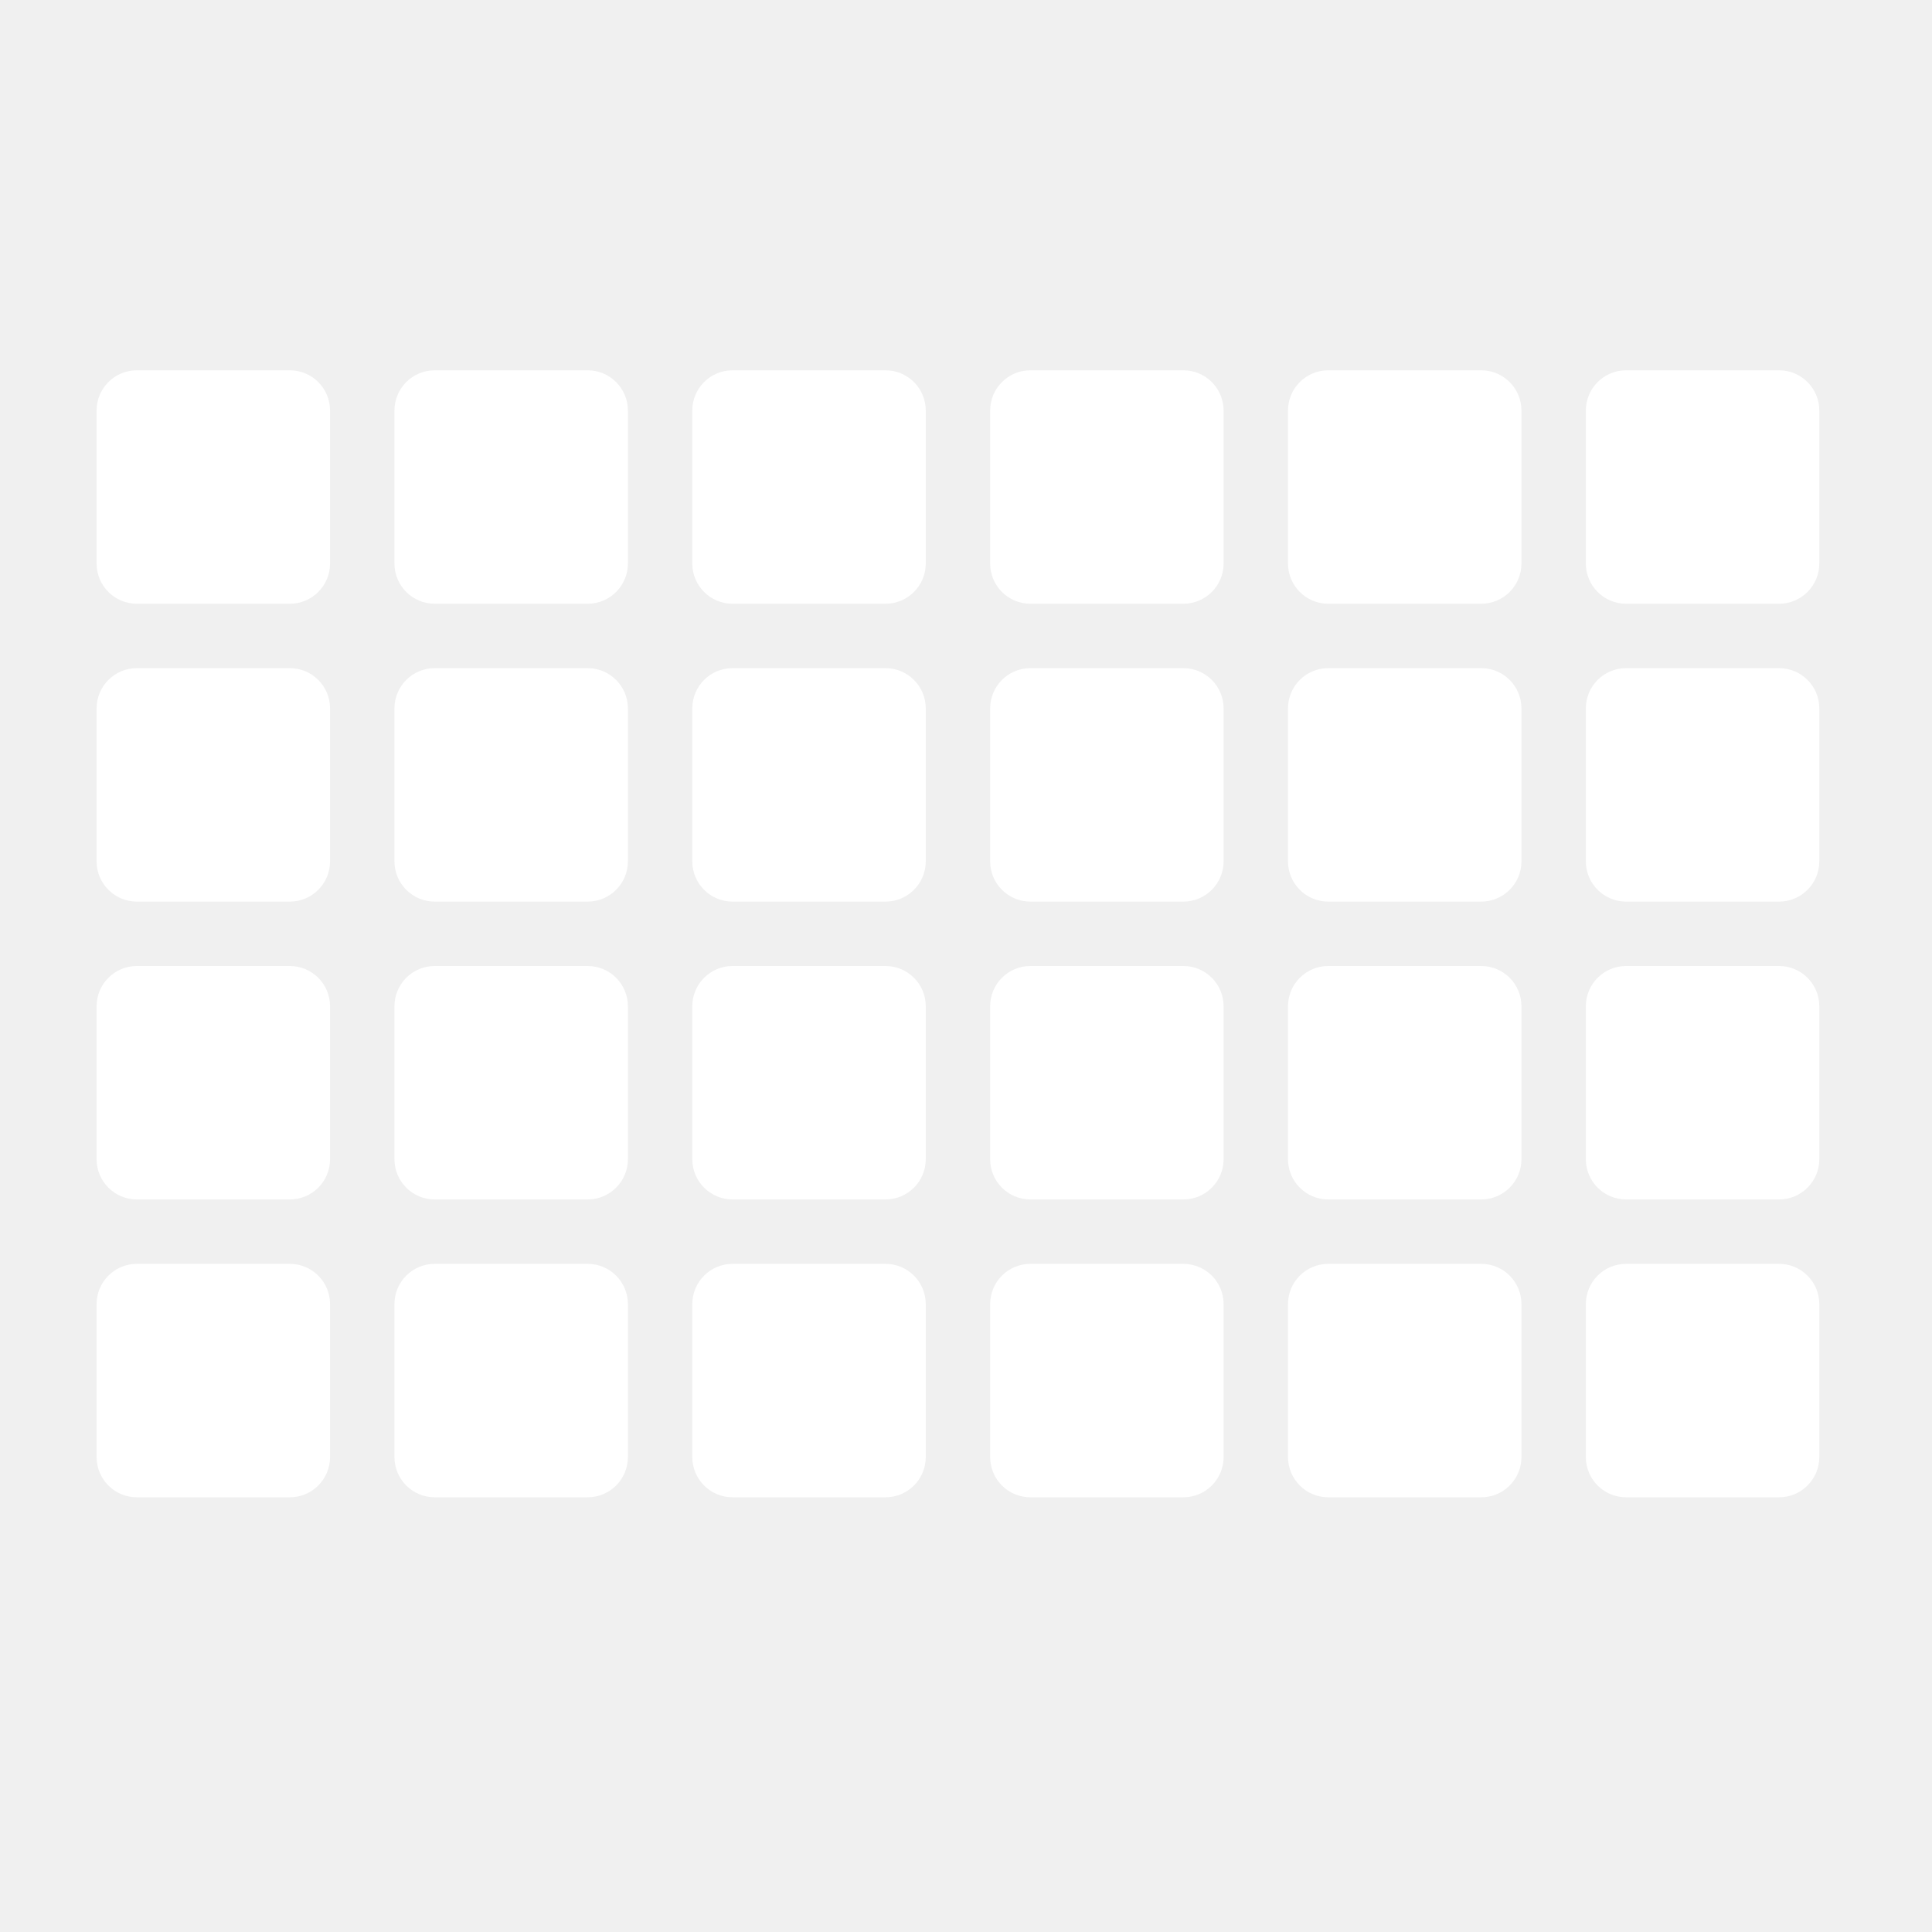
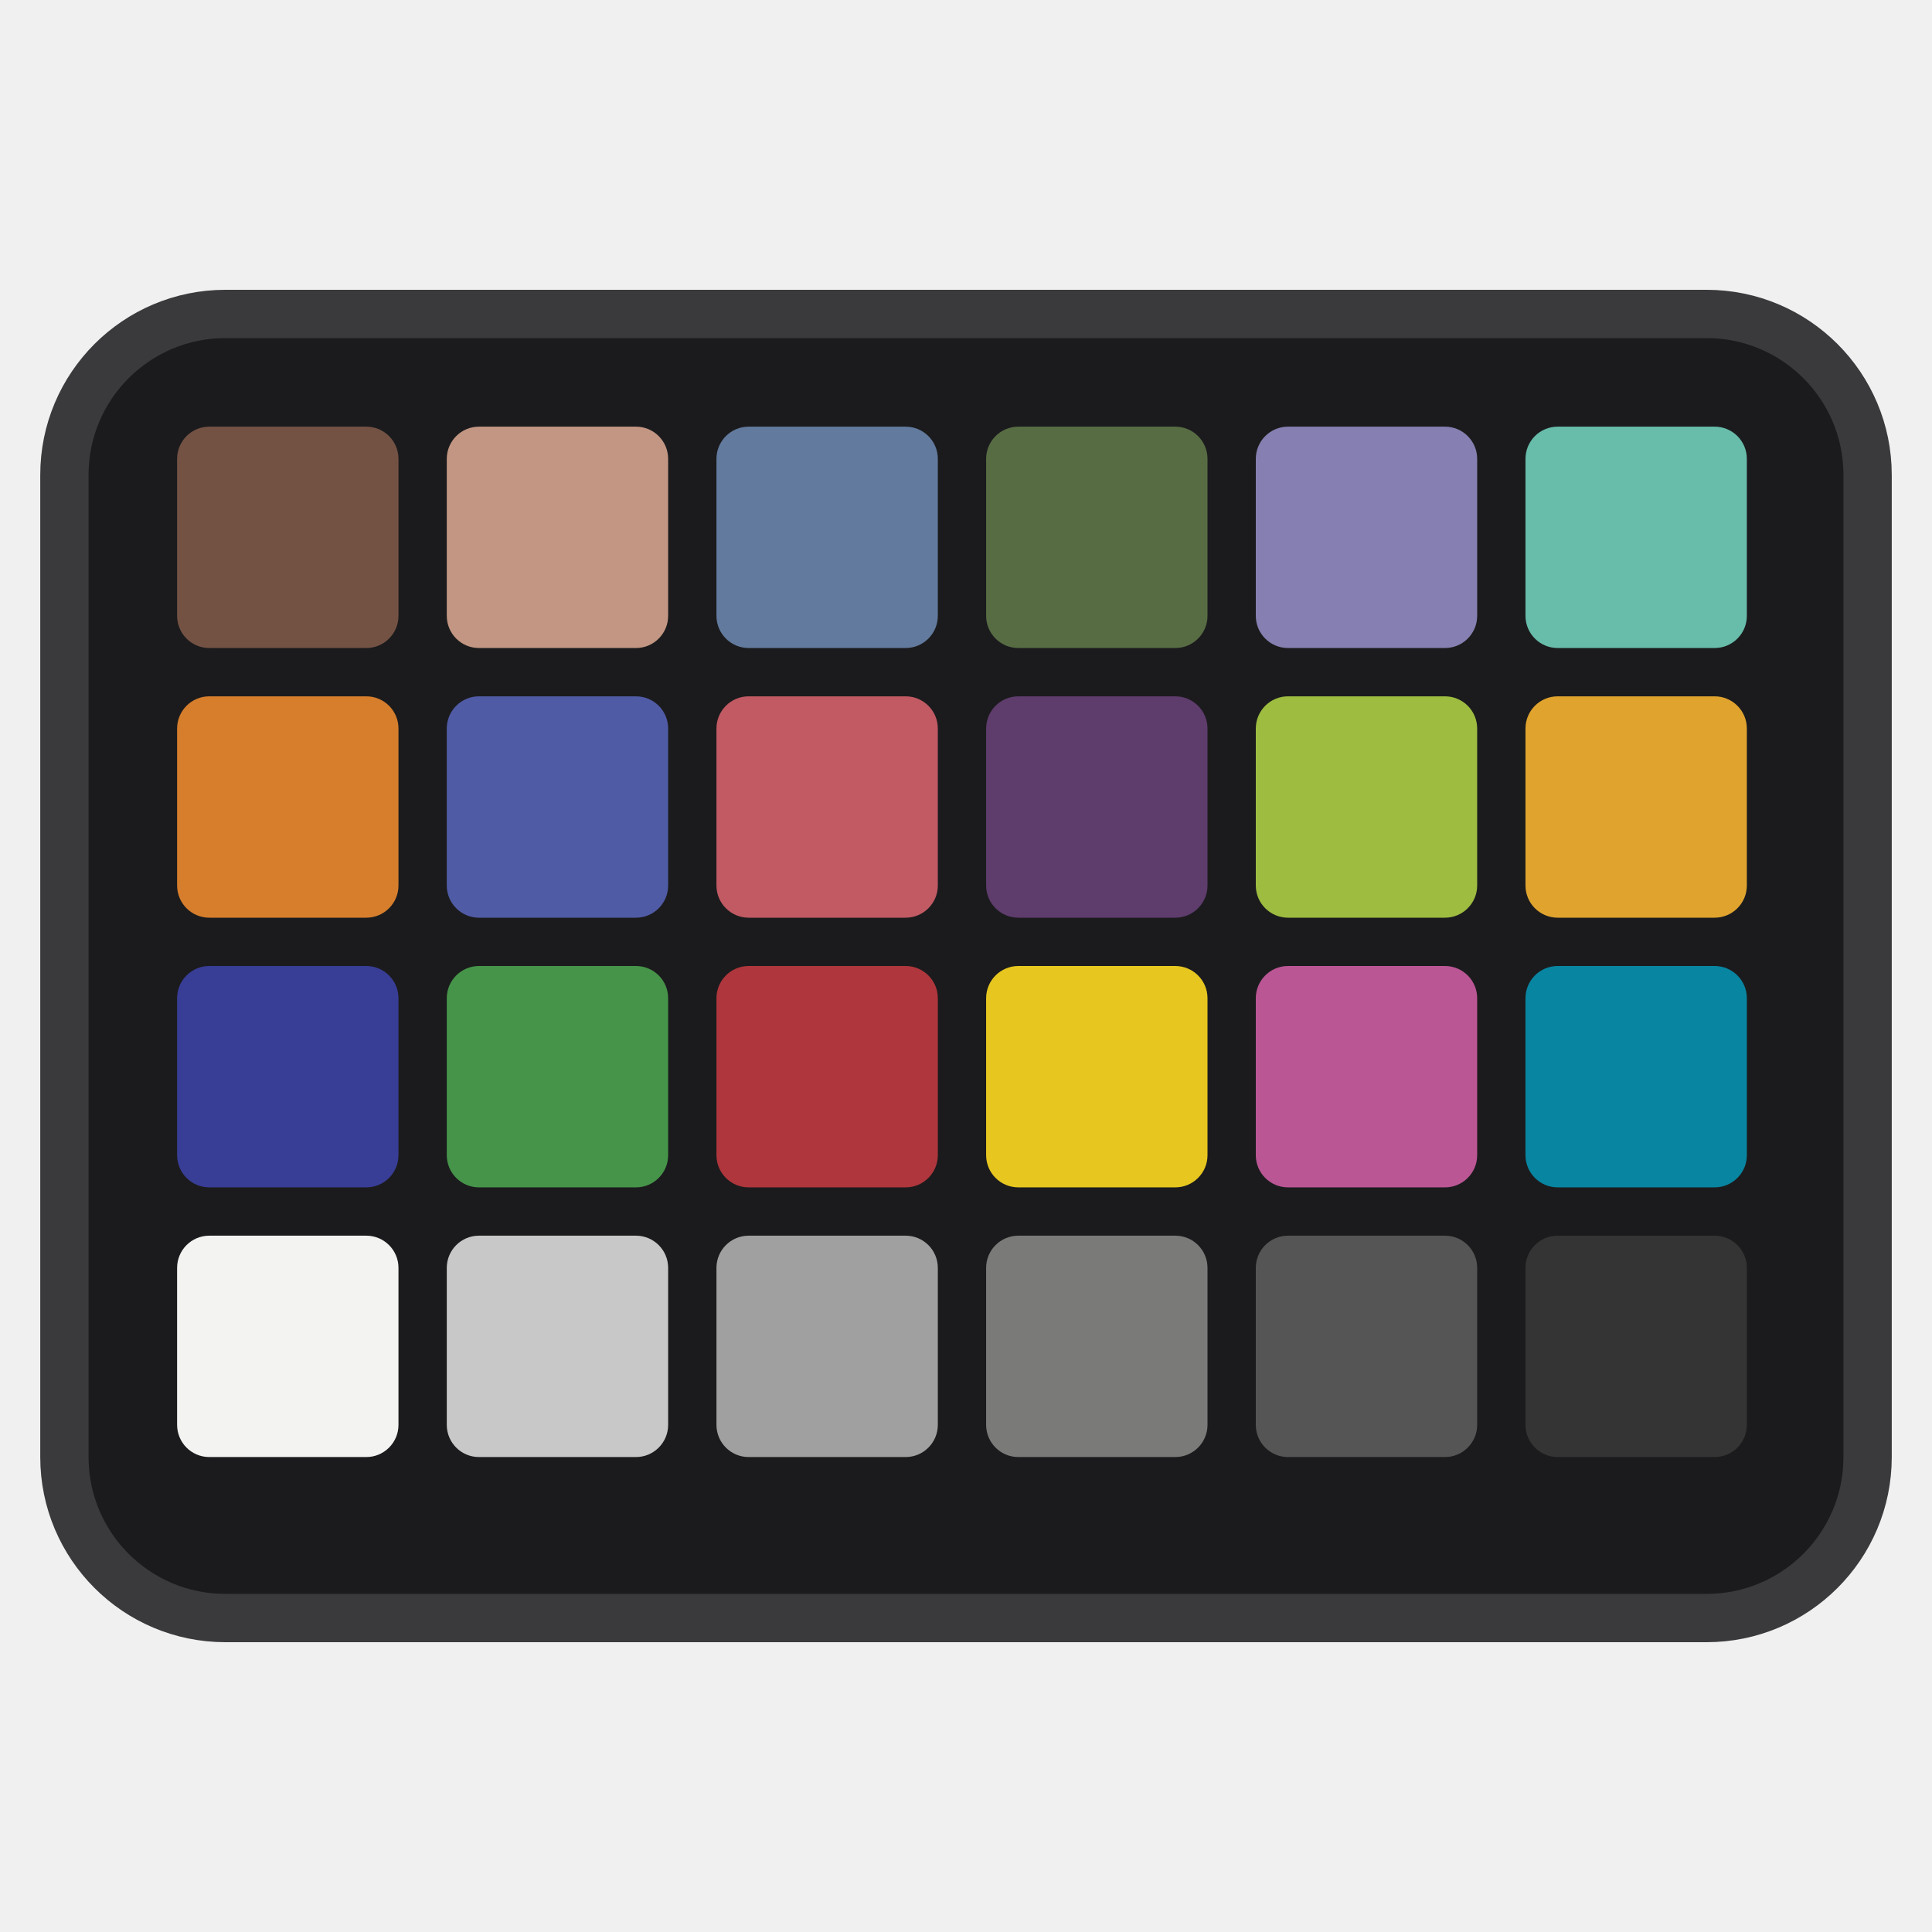
- <svg xmlns="http://www.w3.org/2000/svg" viewBox="0 0 24 24" fill="#ffffff">
-   <rect x="1.20" y="4.60" width="2.9" height="2.9" rx="0.5" />
-   <rect x="4.90" y="4.60" width="2.9" height="2.9" rx="0.5" />
-   <rect x="8.60" y="4.60" width="2.9" height="2.9" rx="0.5" />
-   <rect x="12.30" y="4.60" width="2.9" height="2.9" rx="0.5" />
-   <rect x="16.00" y="4.60" width="2.9" height="2.9" rx="0.5" />
-   <rect x="19.70" y="4.60" width="2.9" height="2.9" rx="0.5" />
-   <rect x="1.20" y="8.30" width="2.9" height="2.9" rx="0.5" />
-   <rect x="4.90" y="8.30" width="2.9" height="2.9" rx="0.5" />
-   <rect x="8.60" y="8.30" width="2.9" height="2.9" rx="0.5" />
-   <rect x="12.30" y="8.30" width="2.9" height="2.9" rx="0.5" />
-   <rect x="16.00" y="8.30" width="2.9" height="2.9" rx="0.5" />
-   <rect x="19.70" y="8.30" width="2.9" height="2.9" rx="0.5" />
-   <rect x="1.20" y="12.00" width="2.9" height="2.9" rx="0.5" />
-   <rect x="4.90" y="12.00" width="2.9" height="2.9" rx="0.5" />
-   <rect x="8.60" y="12.00" width="2.9" height="2.9" rx="0.5" />
-   <rect x="12.30" y="12.00" width="2.9" height="2.9" rx="0.5" />
-   <rect x="16.00" y="12.00" width="2.9" height="2.9" rx="0.5" />
-   <rect x="19.70" y="12.00" width="2.9" height="2.9" rx="0.5" />
-   <rect x="1.20" y="15.70" width="2.9" height="2.9" rx="0.5" />
-   <rect x="4.90" y="15.70" width="2.9" height="2.9" rx="0.5" />
-   <rect x="8.60" y="15.70" width="2.9" height="2.9" rx="0.5" />
-   <rect x="12.30" y="15.70" width="2.9" height="2.9" rx="0.5" />
-   <rect x="16.00" y="15.70" width="2.9" height="2.9" rx="0.5" />
-   <rect x="19.70" y="15.70" width="2.9" height="2.9" rx="0.5" />
+ <svg xmlns="http://www.w3.org/2000/svg" viewBox="0 0 24 24">
+   <rect x="0.8" y="3.9" width="22.4" height="16.2" rx="2" fill="#1b1b1d" stroke="#3a3a3d" stroke-width="0.6" />
+   <rect x="2.20" y="5.30" width="2.75" height="2.75" rx="0.4" fill="#735244" />
+   <rect x="5.55" y="5.30" width="2.75" height="2.75" rx="0.4" fill="#c29682" />
+   <rect x="8.90" y="5.30" width="2.75" height="2.75" rx="0.4" fill="#627a9d" />
+   <rect x="12.25" y="5.30" width="2.75" height="2.75" rx="0.4" fill="#576c43" />
+   <rect x="15.60" y="5.30" width="2.75" height="2.75" rx="0.4" fill="#8580b1" />
+   <rect x="18.95" y="5.30" width="2.75" height="2.75" rx="0.4" fill="#67bdaa" />
+   <rect x="2.20" y="8.65" width="2.75" height="2.75" rx="0.4" fill="#d67e2c" />
+   <rect x="5.55" y="8.65" width="2.75" height="2.75" rx="0.4" fill="#505ba6" />
+   <rect x="8.90" y="8.65" width="2.75" height="2.75" rx="0.4" fill="#c15a63" />
+   <rect x="12.25" y="8.65" width="2.75" height="2.75" rx="0.4" fill="#5e3c6c" />
+   <rect x="15.60" y="8.65" width="2.75" height="2.75" rx="0.4" fill="#9dbc40" />
+   <rect x="18.95" y="8.65" width="2.75" height="2.75" rx="0.4" fill="#e0a32e" />
+   <rect x="2.20" y="12.00" width="2.75" height="2.75" rx="0.4" fill="#383d96" />
+   <rect x="5.55" y="12.00" width="2.75" height="2.75" rx="0.4" fill="#469449" />
+   <rect x="8.90" y="12.00" width="2.75" height="2.75" rx="0.4" fill="#af363c" />
+   <rect x="12.25" y="12.00" width="2.75" height="2.75" rx="0.4" fill="#e7c71f" />
+   <rect x="15.60" y="12.00" width="2.75" height="2.75" rx="0.4" fill="#bb5695" />
+   <rect x="18.95" y="12.00" width="2.75" height="2.75" rx="0.4" fill="#0885a1" />
+   <rect x="2.20" y="15.35" width="2.75" height="2.75" rx="0.4" fill="#f3f3f2" />
+   <rect x="5.55" y="15.35" width="2.75" height="2.75" rx="0.4" fill="#c8c8c8" />
+   <rect x="8.90" y="15.35" width="2.75" height="2.75" rx="0.4" fill="#a0a0a0" />
+   <rect x="12.25" y="15.35" width="2.75" height="2.75" rx="0.4" fill="#7a7a79" />
+   <rect x="15.60" y="15.35" width="2.75" height="2.75" rx="0.4" fill="#555555" />
+   <rect x="18.95" y="15.35" width="2.75" height="2.75" rx="0.4" fill="#343434" />
</svg>
